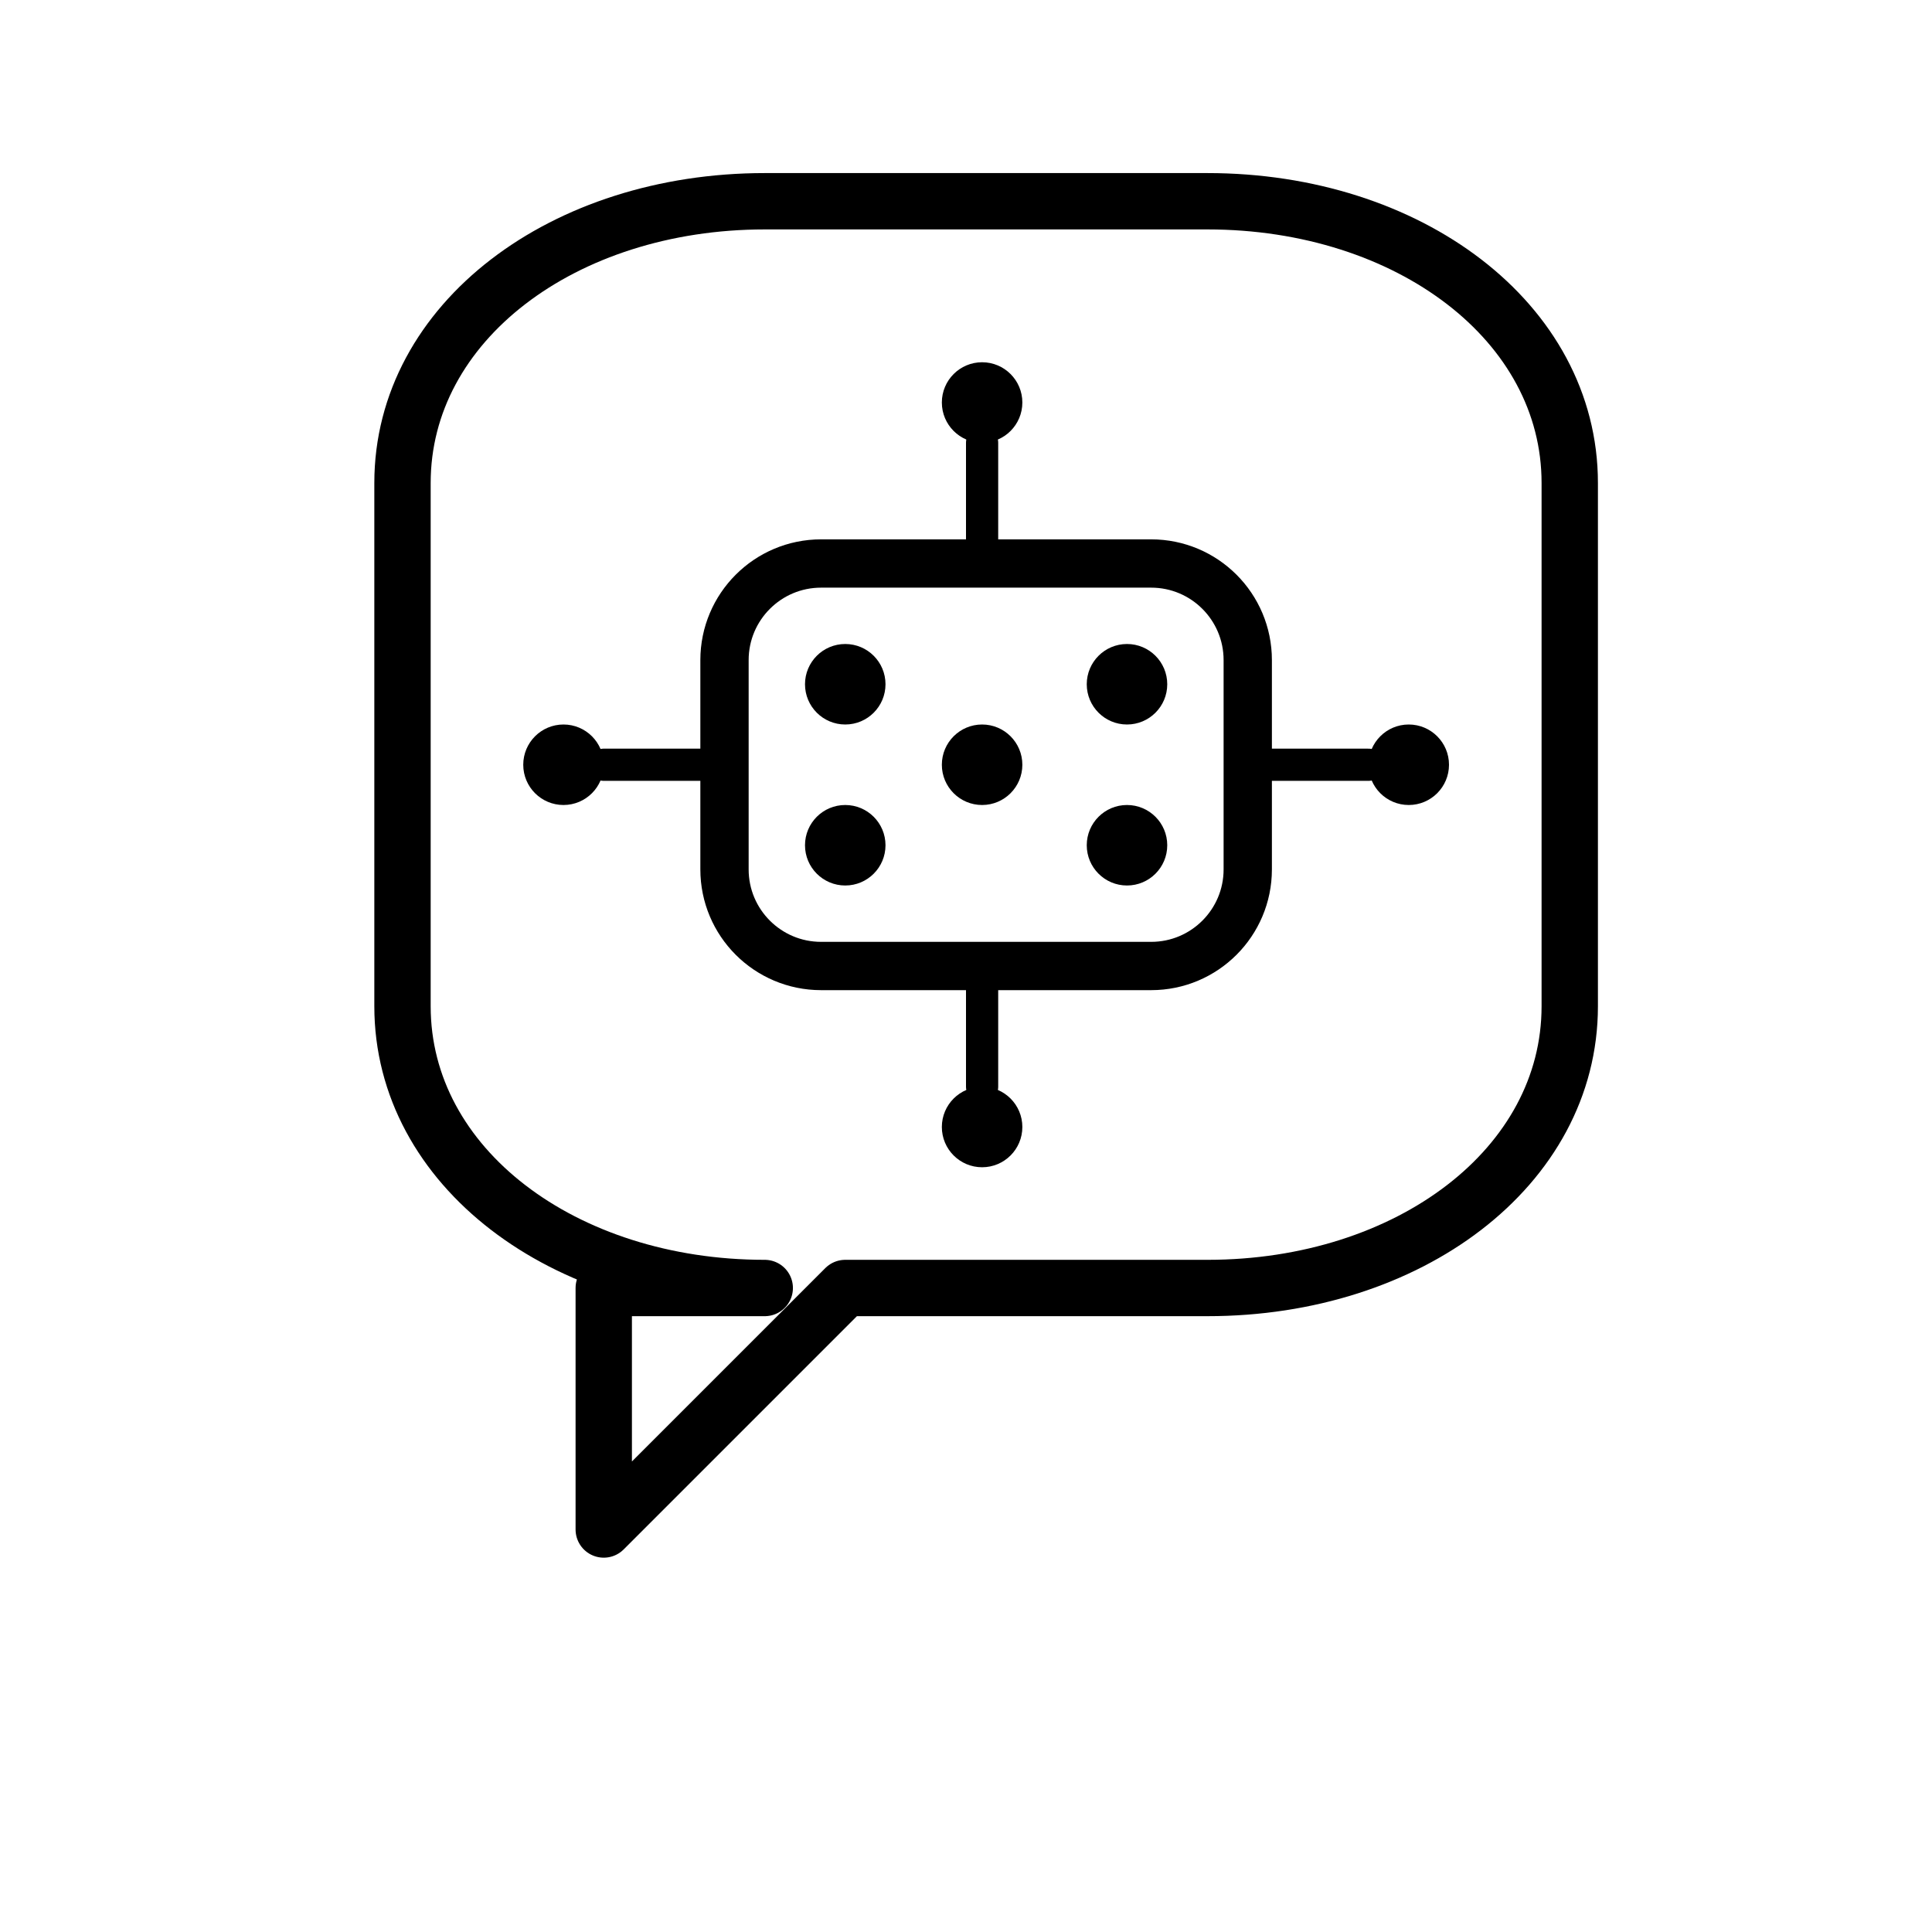
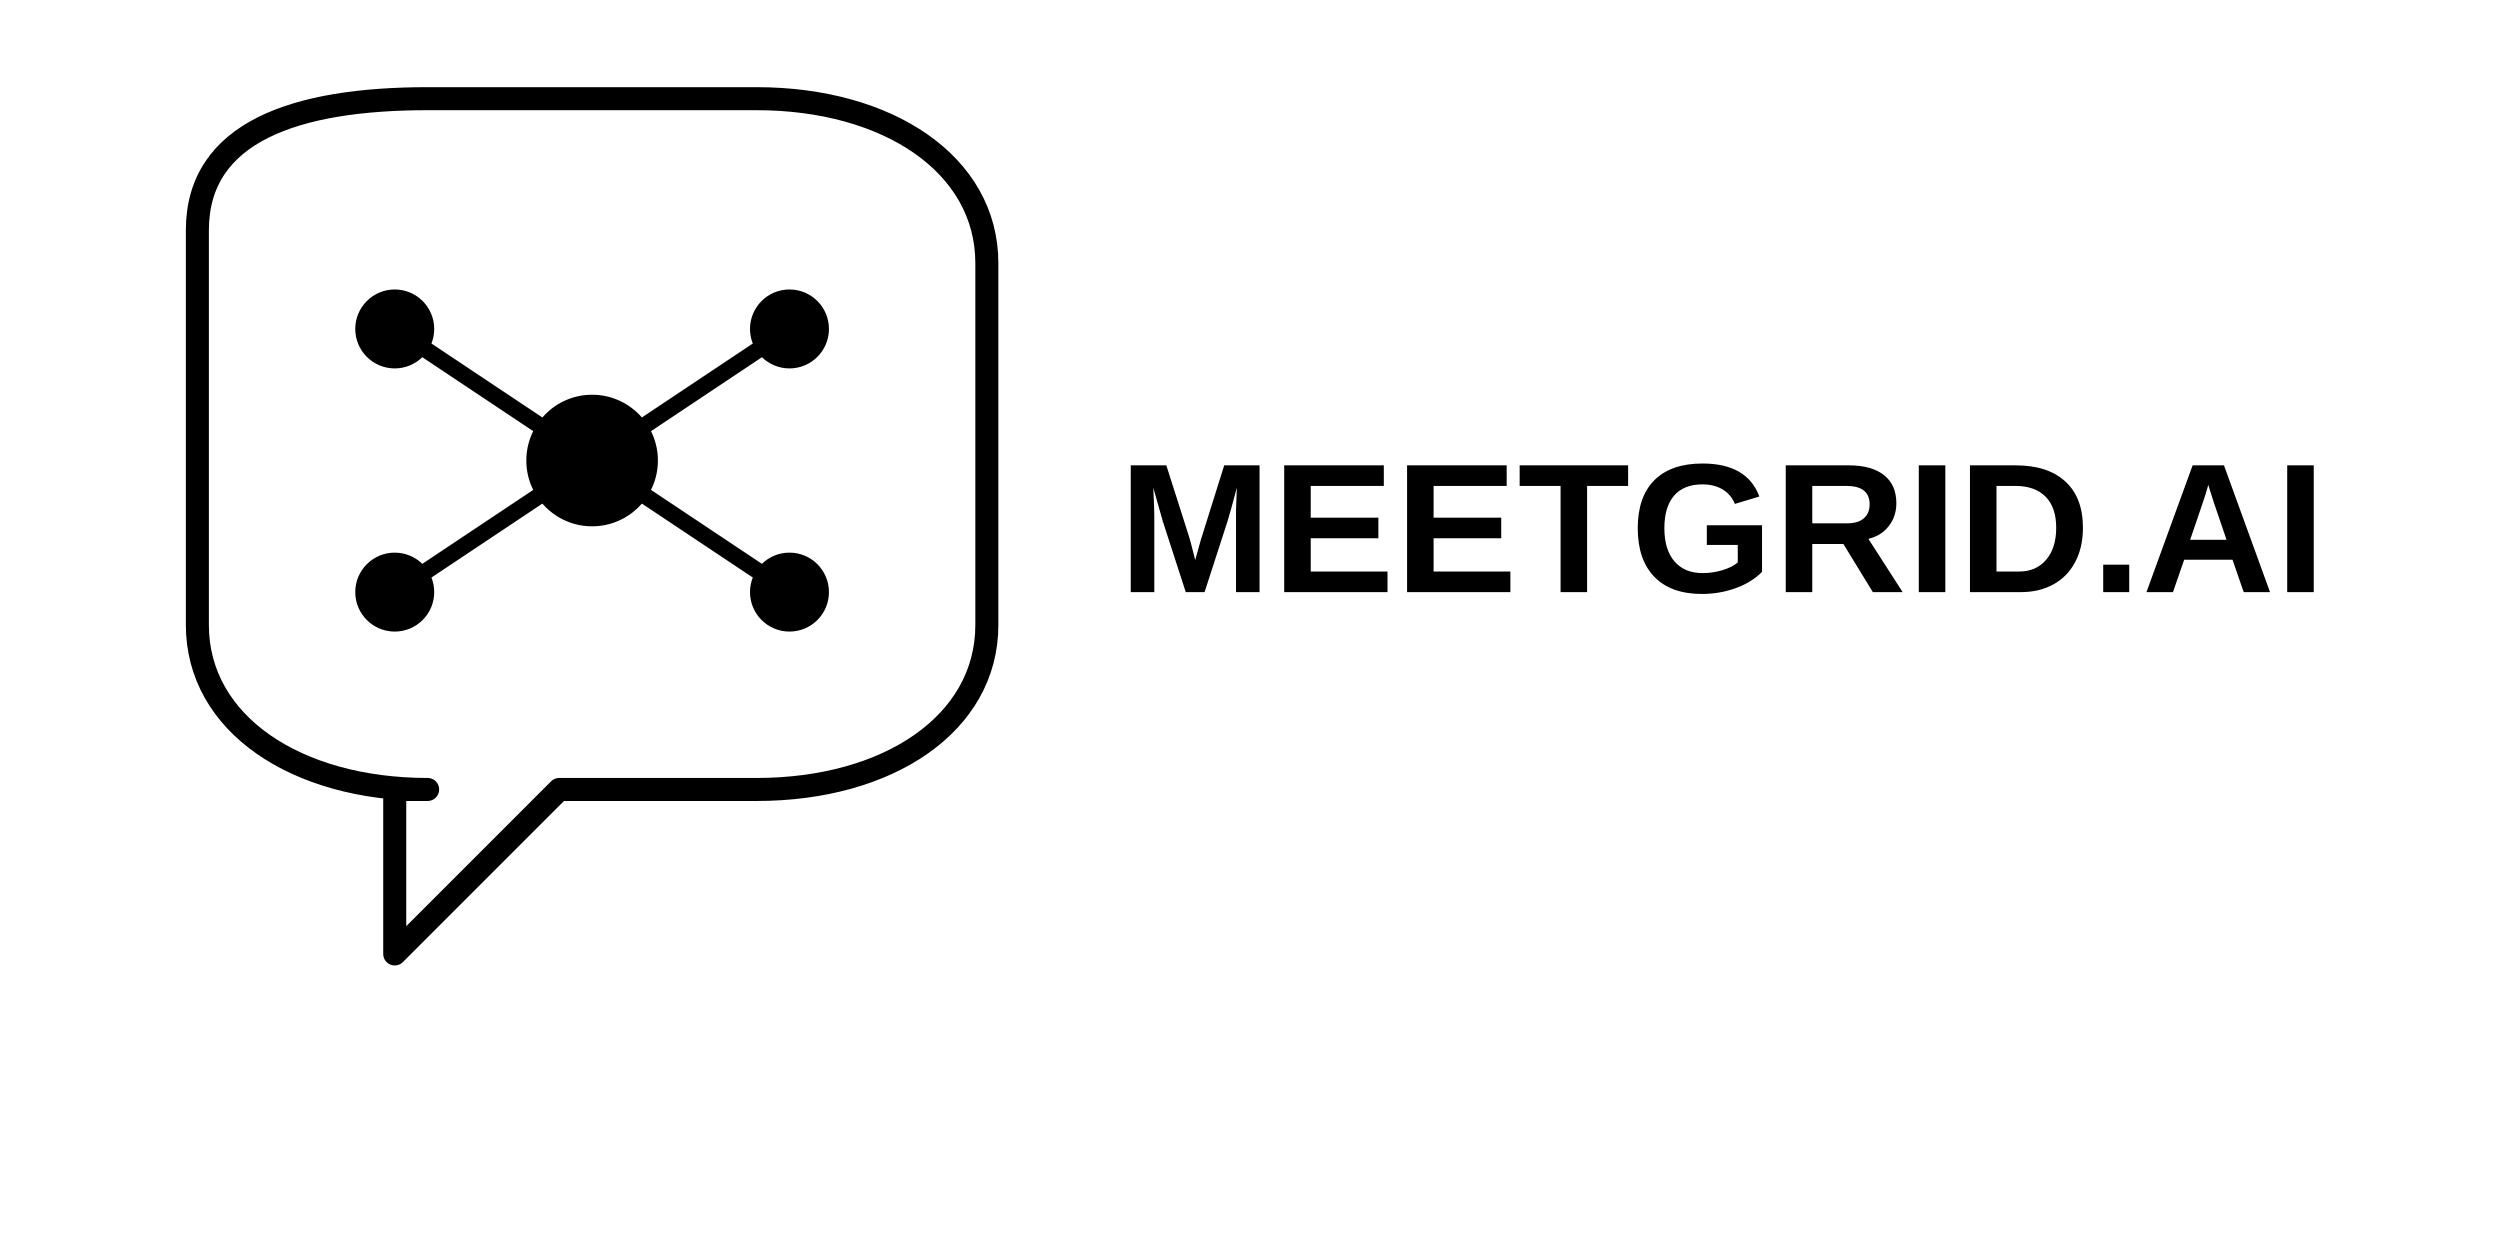
- <svg xmlns="http://www.w3.org/2000/svg" width="240" height="240" viewBox="0 0 240 240" fill="none">
-   <path d="M50 60C50 40 70 25 95 25H150C175 25 195 40 195 60V125C195 145 175 160 150 160H105L75 190V160H95C70 160 50 145 50 125V60Z" stroke="black" stroke-width="7" fill="none" stroke-linecap="round" stroke-linejoin="round" />
-   <rect x="90" y="70" width="65" height="50" rx="12" stroke="black" stroke-width="6" fill="none" />
-   <circle cx="105" cy="85" r="5" fill="black" />
-   <circle cx="140" cy="85" r="5" fill="black" />
-   <circle cx="105" cy="105" r="5" fill="black" />
-   <circle cx="140" cy="105" r="5" fill="black" />
-   <circle cx="122" cy="95" r="5" fill="black" />
-   <line x1="122" y1="70" x2="122" y2="55" stroke="black" stroke-width="4" stroke-linecap="round" />
-   <circle cx="122" cy="50" r="5" fill="black" />
-   <line x1="122" y1="120" x2="122" y2="135" stroke="black" stroke-width="4" stroke-linecap="round" />
-   <circle cx="122" cy="140" r="5" fill="black" />
-   <line x1="90" y1="95" x2="75" y2="95" stroke="black" stroke-width="4" stroke-linecap="round" />
-   <circle cx="70" cy="95" r="5" fill="black" />
-   <line x1="155" y1="95" x2="170" y2="95" stroke="black" stroke-width="4" stroke-linecap="round" />
-   <circle cx="175" cy="95" r="5" fill="black" />
+ <svg xmlns="http://www.w3.org/2000/svg" viewBox="0 0 380 190" width="380" height="190" role="img" aria-labelledby="title desc">
+   <path d="M30 35C30 20 45 15 65 15H115C135 15 150 25 150 40V95C150 110 135 120 115 120H85L60 145V120H65C45 120 30 110 30 95V35Z" fill="none" stroke="#000000" stroke-width="3.5" stroke-linecap="round" stroke-linejoin="round" />
+   <g transform="translate(90,70)" stroke-linecap="round" stroke-linejoin="round" stroke-width="2.5">
+     <line x1="0" y1="0" x2="30" y2="-20" stroke="#000000" />
+     <line x1="0" y1="0" x2="30" y2="20" stroke="#000000" />
+     <line x1="0" y1="0" x2="-30" y2="-20" stroke="#000000" />
+     <line x1="0" y1="0" x2="-30" y2="20" stroke="#000000" />
+     <circle cx="30" cy="-20" r="6" fill="#000000" />
+     <circle cx="30" cy="20" r="6" fill="#000000" />
+     <circle cx="-30" cy="-20" r="6" fill="#000000" />
+     <circle cx="-30" cy="20" r="6" fill="#000000" />
+     <circle cx="0" cy="0" r="10" fill="#000000" />
+   </g>
+   <text x="170" y="90" font-family="Arial, Helvetica, sans-serif" font-size="28" font-weight="700" fill="#000000">
+     MEETGRID.AI
+   </text>
</svg>
